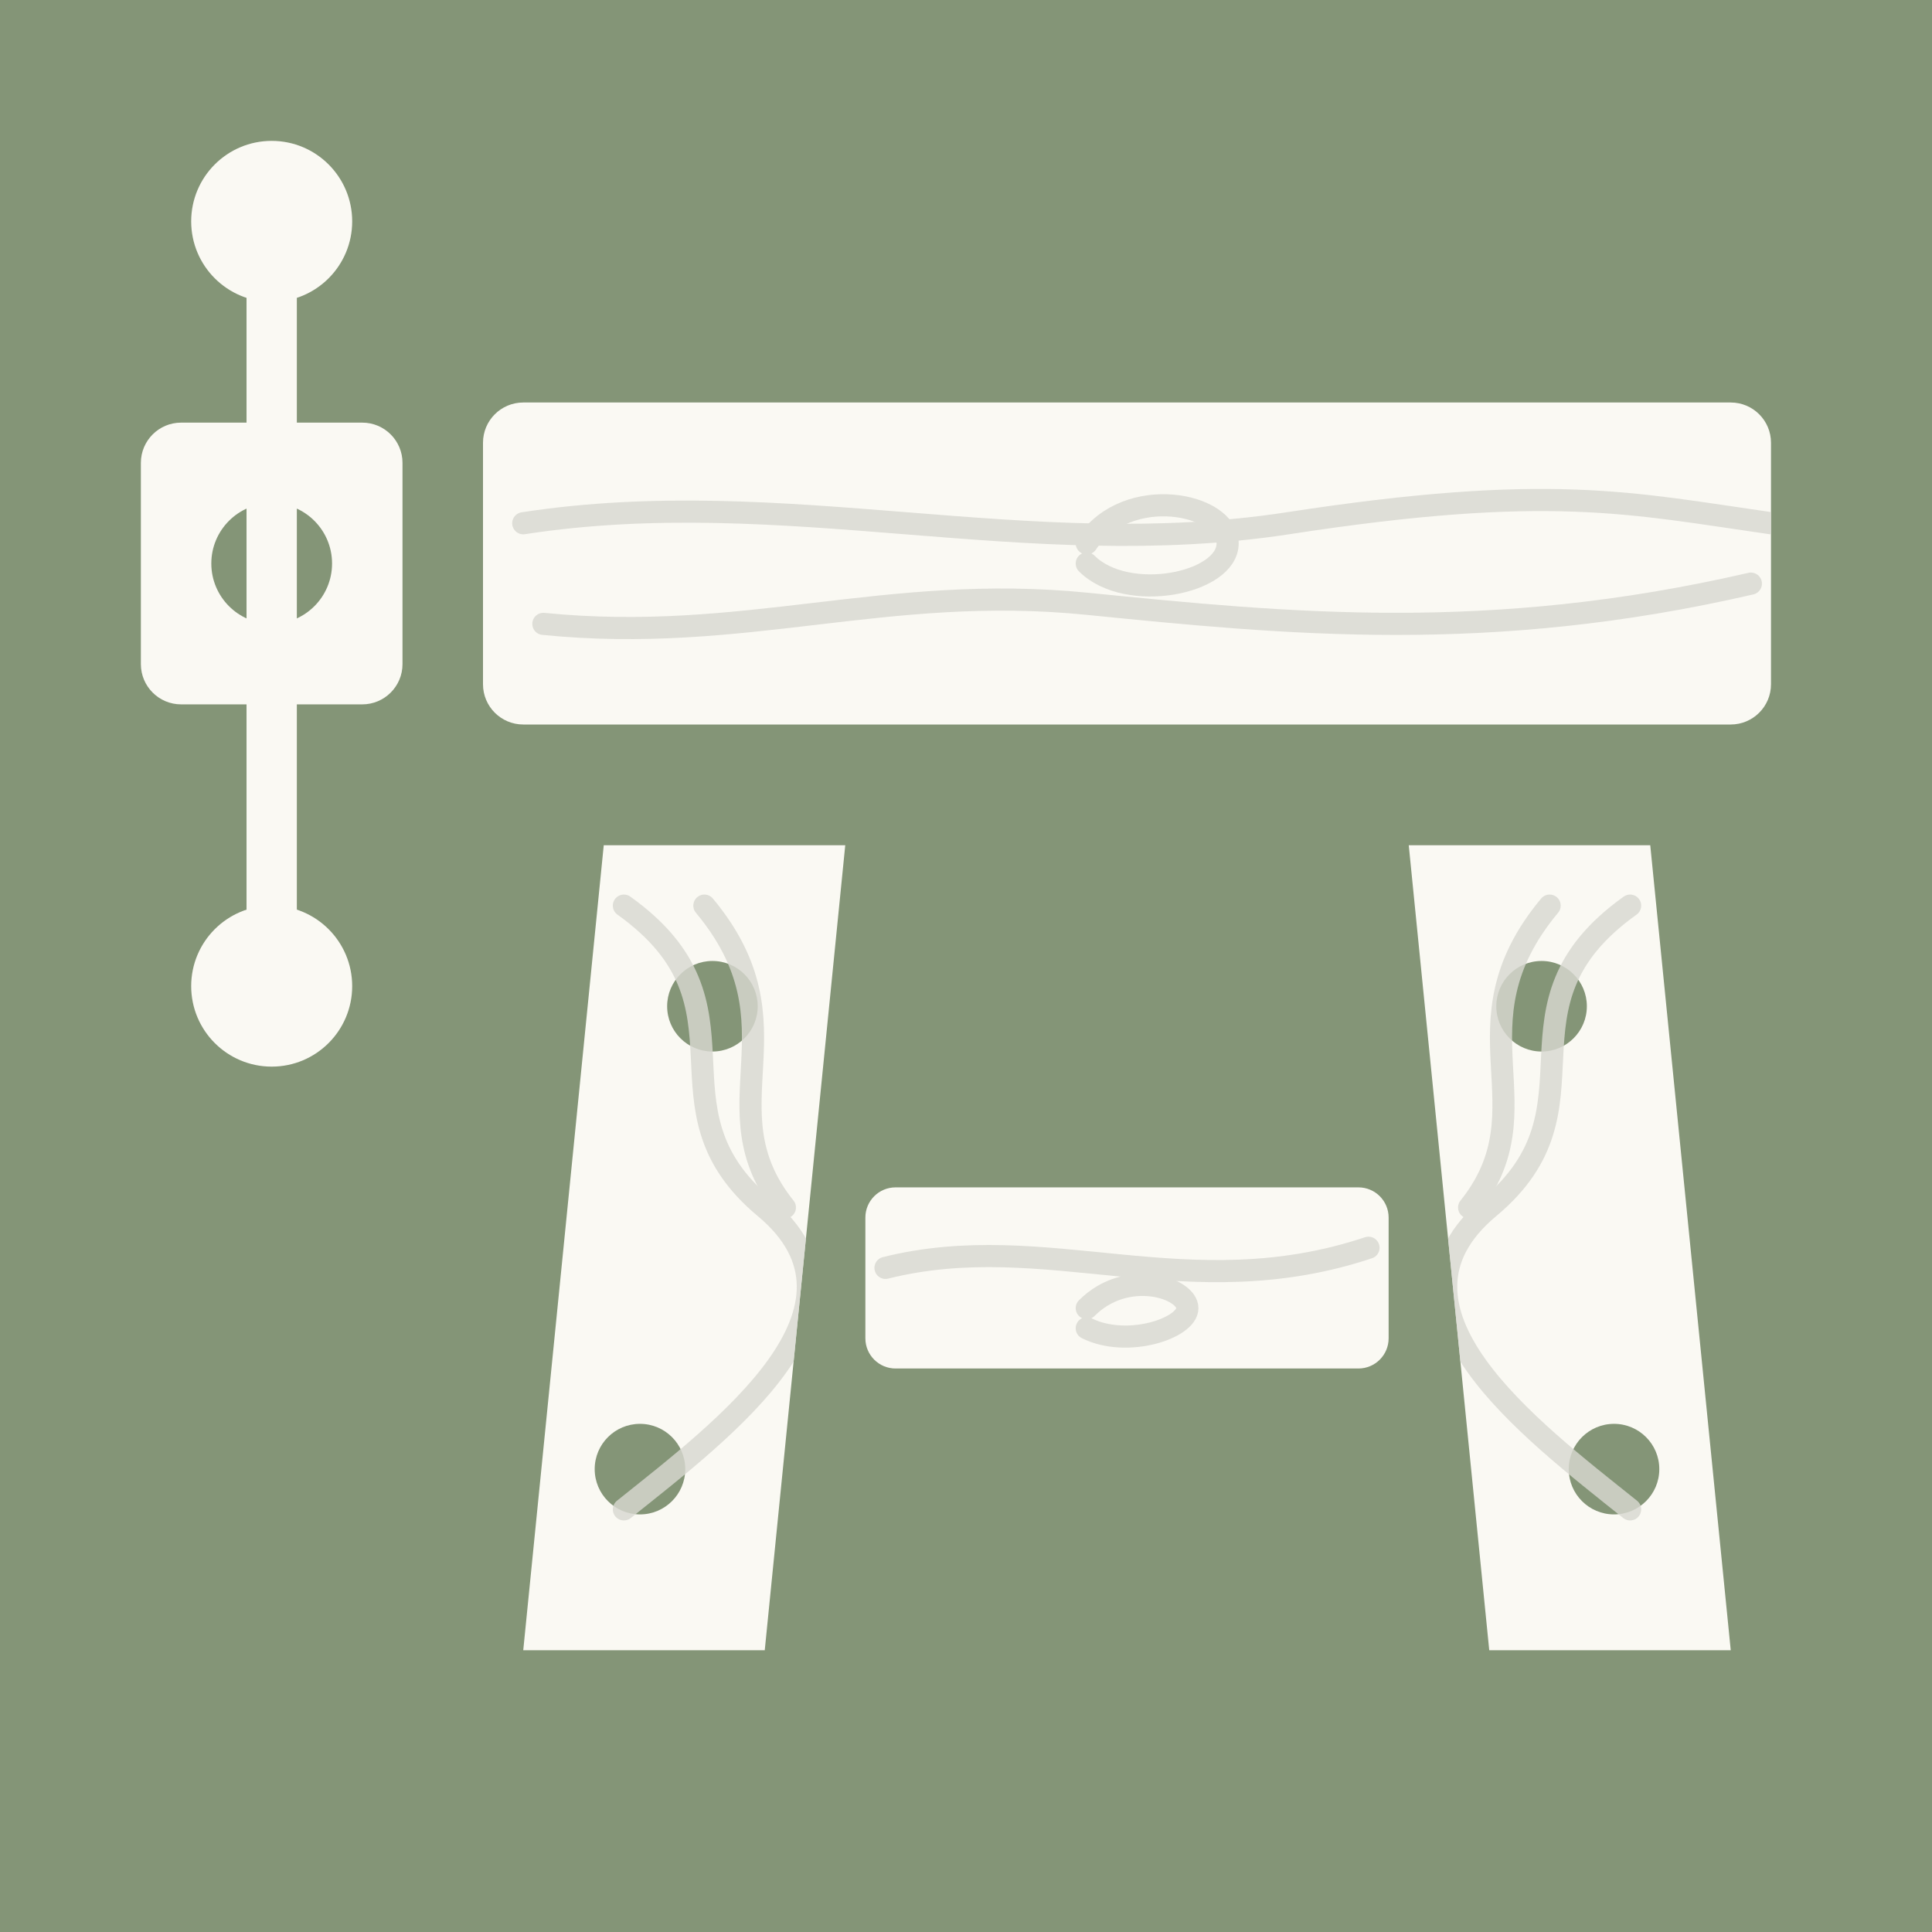
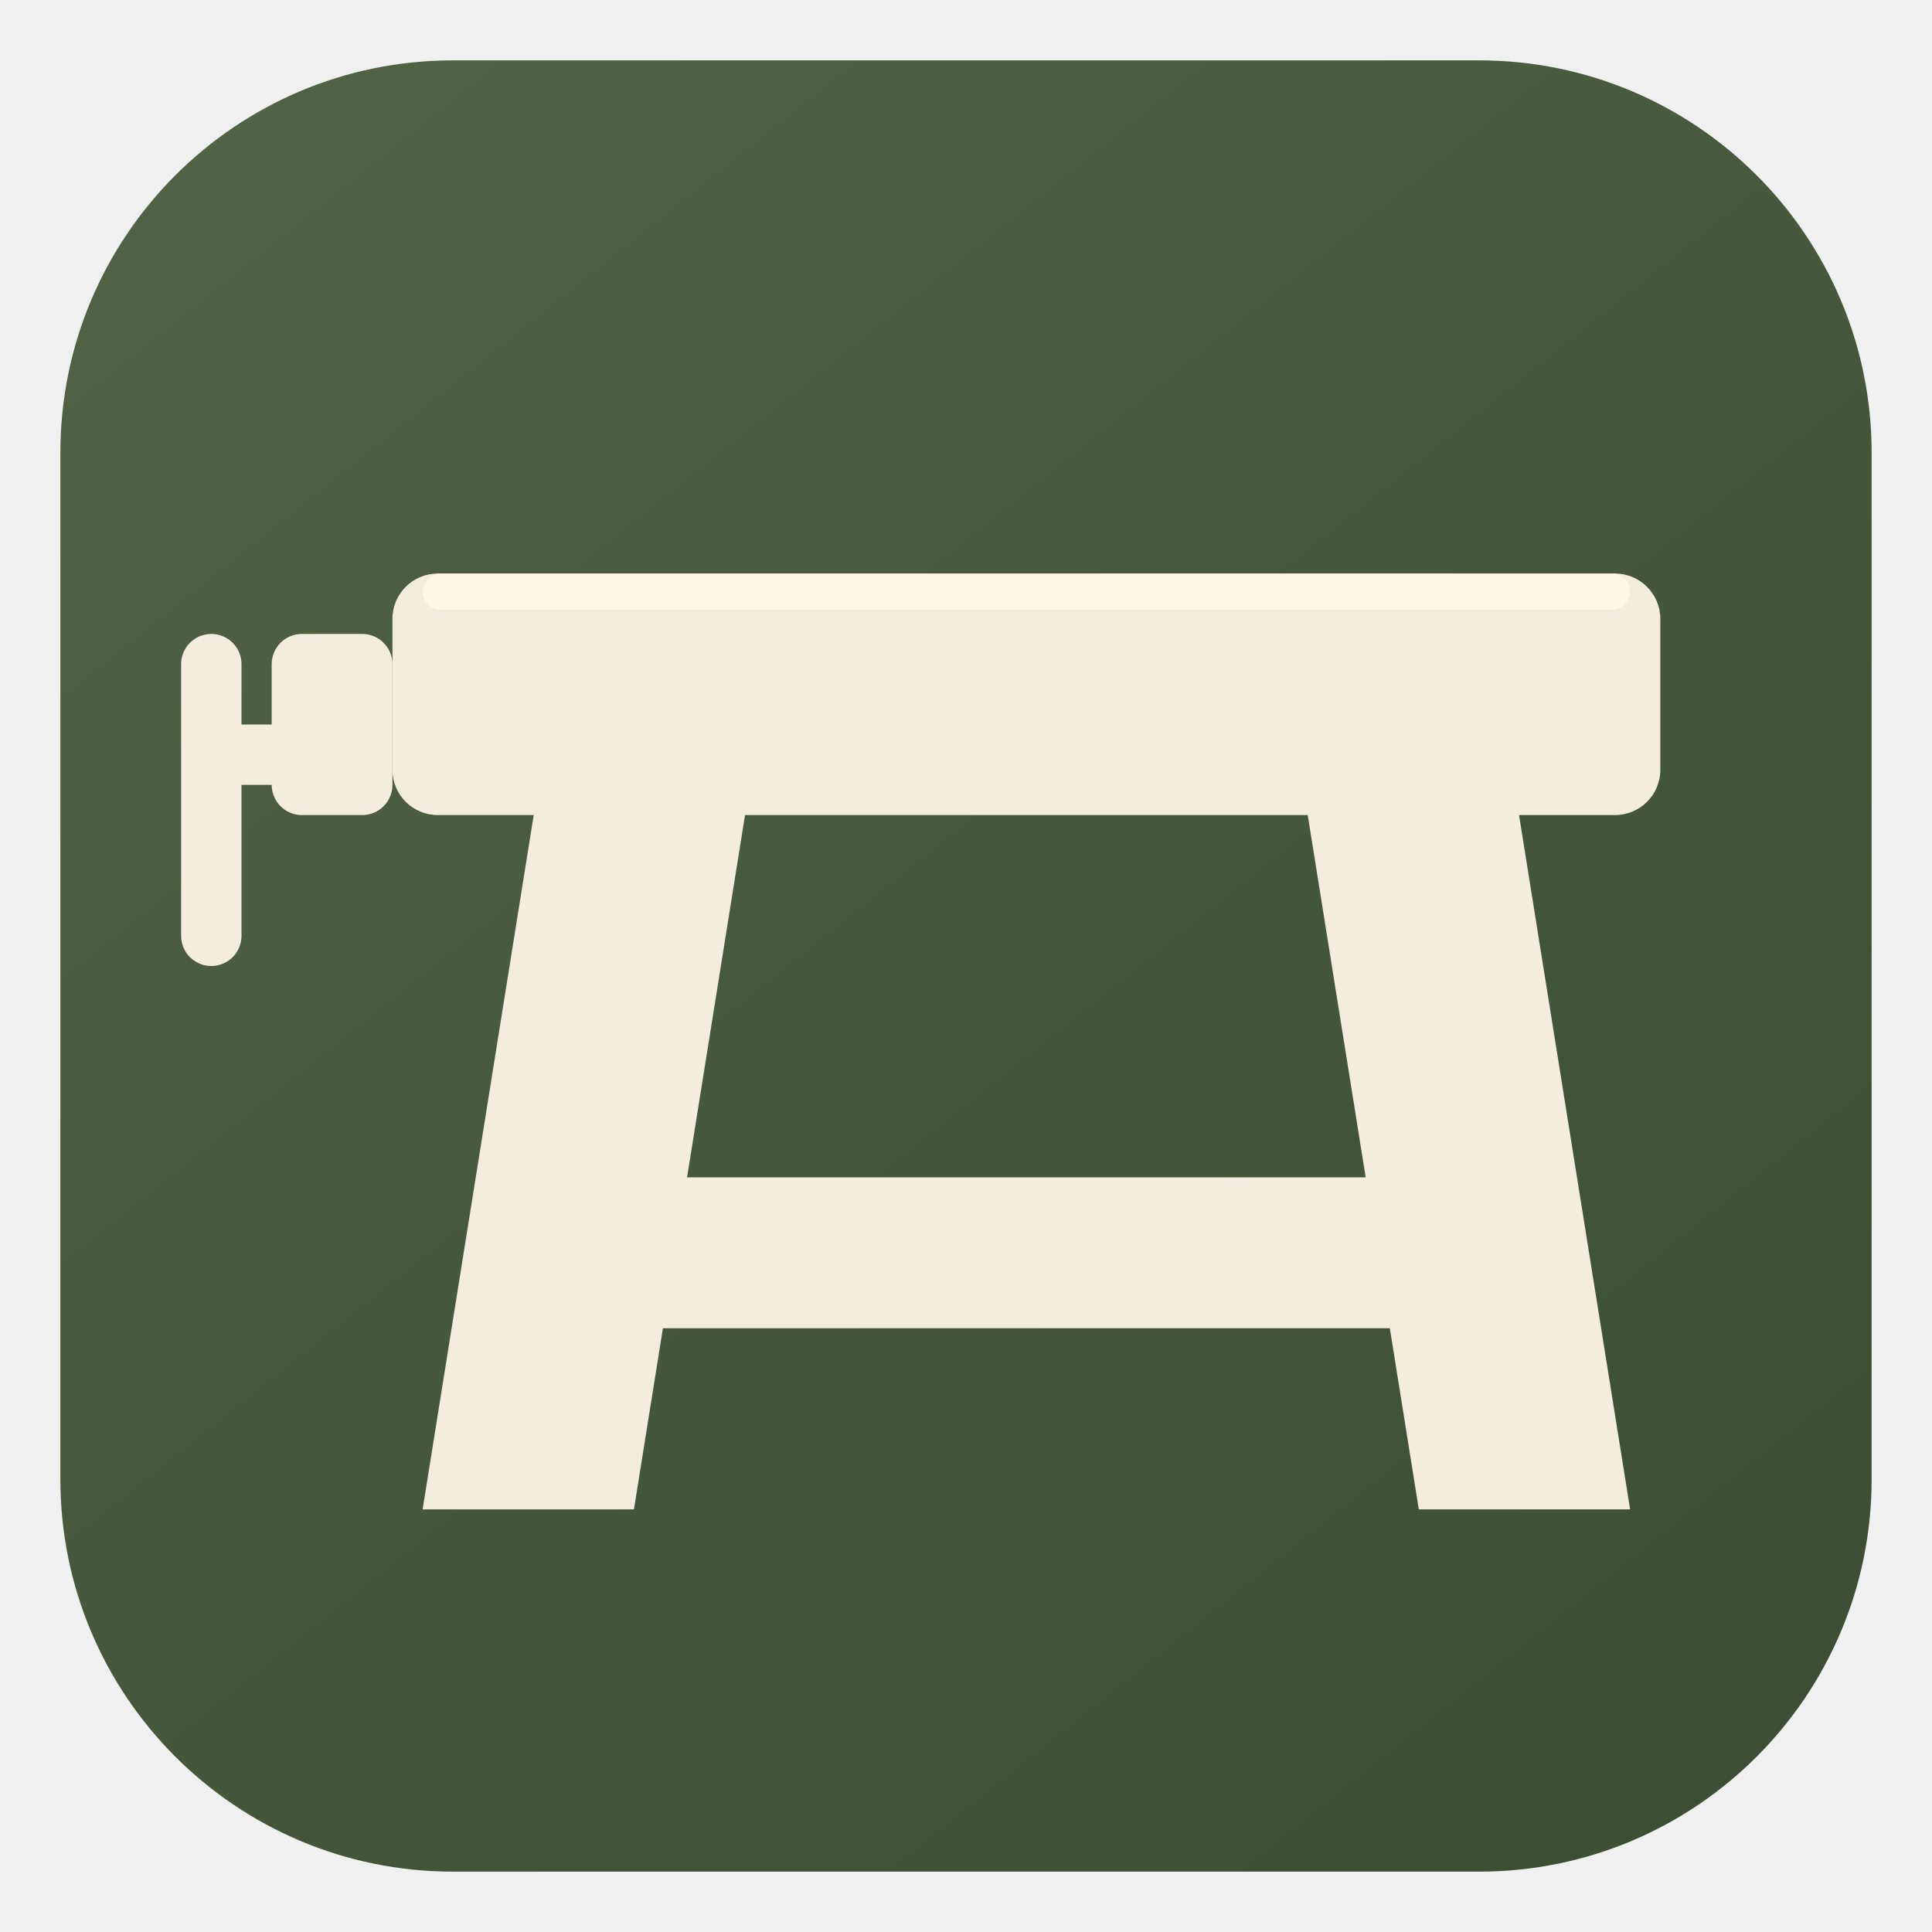
- <svg xmlns="http://www.w3.org/2000/svg" viewBox="0 0 96 96">
+ <svg xmlns="http://www.w3.org/2000/svg" width="96" height="96" viewBox="0 0 64 64">
  <defs>
-     <clipPath id="tabletop-clip">
-       <rect x="24" y="20" width="64" height="16" rx="2" />
-     </clipPath>
-     <clipPath id="brace-clip">
-       <rect x="43" y="59" width="26" height="9" rx="1.5" />
-     </clipPath>
-     <clipPath id="left-leg-clip">
-       <path d="M30 42h12l-4 40H26z" />
-     </clipPath>
-     <mask id="vise-jaw">
-       <rect width="96" height="96" fill="#fff" />
-       <circle cx="13.5" cy="28" r="3" fill="#000" />
-     </mask>
-     <path id="leg" d="M30 42h12l-4 40H26z" />
-     <g id="leg-openings">
-       <circle cx="35.4" cy="50" r="2.25" />
-       <circle cx="31.8" cy="73" r="2.25" />
-     </g>
-     <g id="leg-grain" clip-path="url(#left-leg-clip)">
-       <path d="M31 45c7 5 1 10 7 15s-2 11-7 15" />
-       <path d="M35 45c5 6 0 10 4 15" />
-     </g>
+     <linearGradient id="sage" x1="0" y1="0" x2=".8" y2="1">
+       <stop stop-color="#526346" />
+       <stop offset="1" stop-color="#3e4e34" />
+     </linearGradient>
  </defs>
-   <rect width="96" height="96" fill="#849577" />
-   <g fill="#faf9f3">
-     <rect x="7" y="21" width="13" height="14" rx="2" mask="url(#vise-jaw)" />
-     <rect x="12.25" y="11" width="2.5" height="38" rx="1.25" />
-     <circle cx="13.5" cy="11" r="4" />
-     <circle cx="13.5" cy="49" r="4" />
-     <rect x="24" y="20" width="64" height="16" rx="2" />
-     <use href="#leg" />
-     <use href="#leg" transform="translate(112 0) scale(-1 1)" />
-     <rect x="43" y="59" width="26" height="9" rx="1.5" />
-   </g>
-   <g fill="#849577">
-     <use href="#leg-openings" />
-     <use href="#leg-openings" transform="translate(112 0) scale(-1 1)" />
-   </g>
-   <g fill="none" stroke="#d8d8d1" stroke-linecap="round" stroke-width="1.1" opacity="0.82">
-     <g clip-path="url(#tabletop-clip)">
-       <path d="M26 26c13-2 25 2 38 0s17-1 24 0" />
-       <path d="M27 31c10 1 17-2 27-1s20 2 33-1" />
-       <path d="M54 27c2-3 7-2 7 0s-5 3-7 1" />
-     </g>
-     <g clip-path="url(#brace-clip)">
-       <path d="M44 63c8-2 15 2 24-1" />
-       <path d="M54 65c2-2 5-1 5 0s-3 2-5 1" />
-     </g>
-     <use href="#leg-grain" />
-     <use href="#leg-grain" transform="translate(112 0) scale(-1 1)" />
-   </g>
+   <rect x="2" y="2" width="60" height="60" rx="13" fill="url(#sage)" />
+   <path d="M18 25L25 25L21 50L14 50Z" fill="#f3ede0" />
+   <path d="M43 25L50 25L54 50L47 50Z" fill="#f3ede0" />
+   <rect x="20" y="39" width="28" height="5" rx="1" fill="#f3ede0" />
+   <rect x="13" y="19" width="42" height="8" rx="1.5" fill="#f3ede0" />
+   <rect x="14" y="19" width="40" height="1.2" rx="0.6" fill="#fff6e5" />
+   <rect x="9" y="21" width="4" height="6" rx="1" fill="#f3ede0" />
+   <rect x="7" y="24" width="3" height="2" rx="0.6" fill="#f3ede0" />
+   <path d="M7 22V31" fill="none" stroke="#f3ede0" stroke-width="2" stroke-linecap="round" />
</svg>
